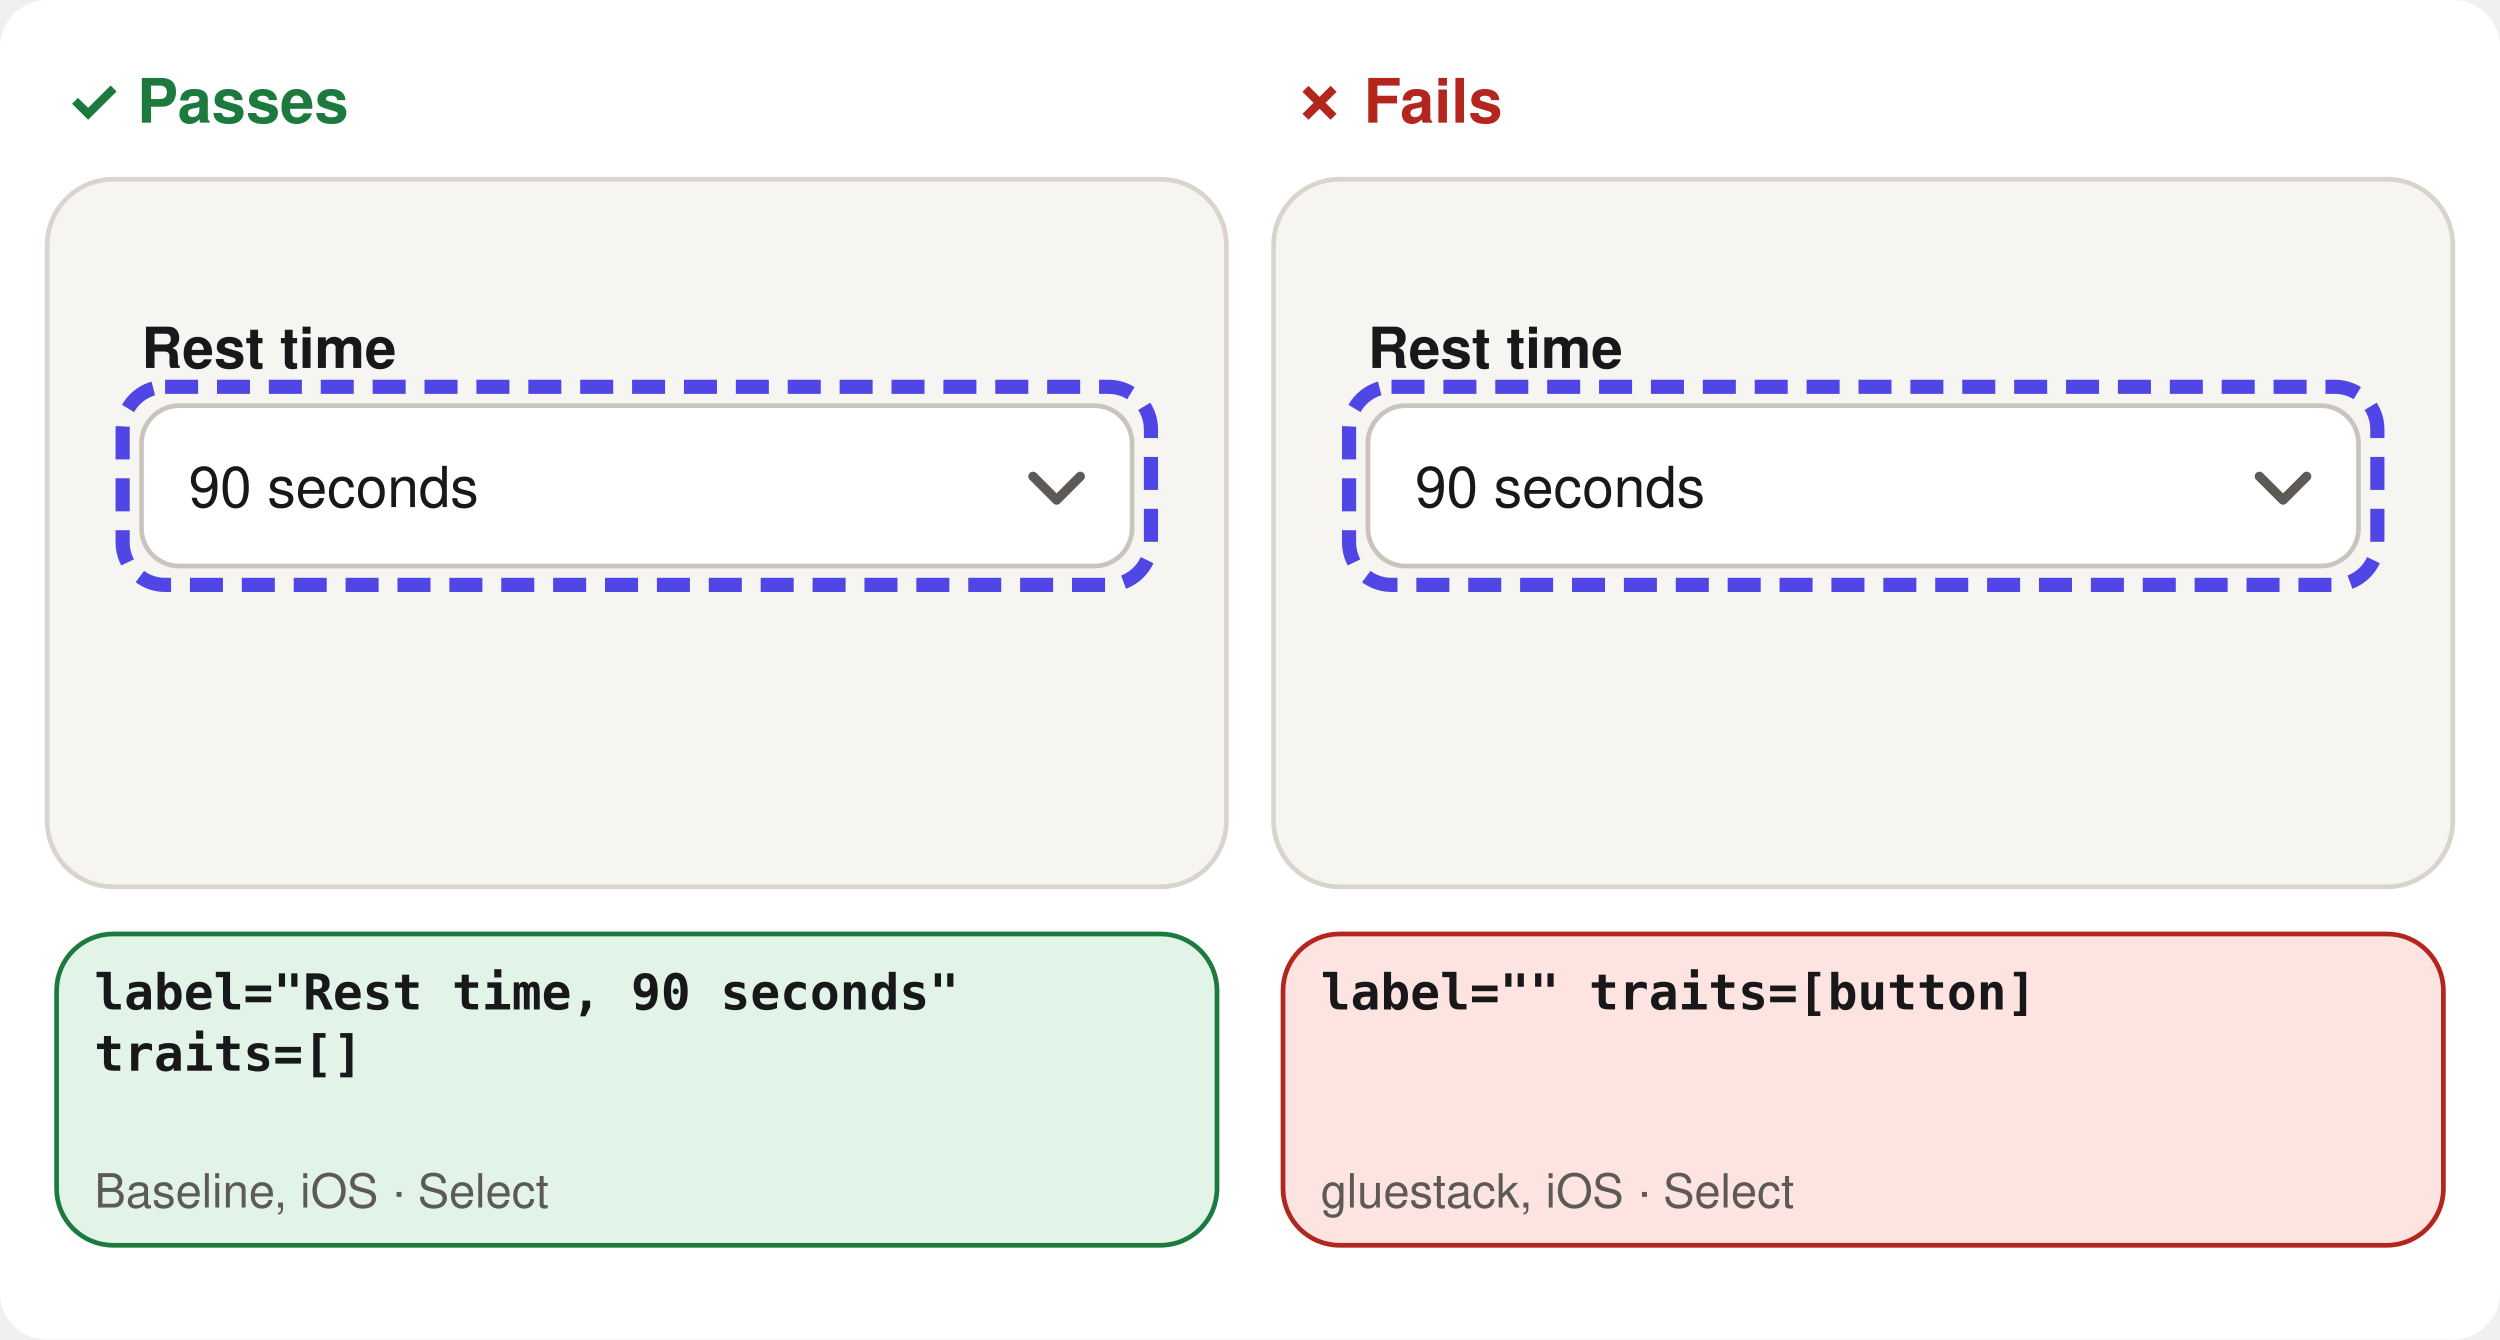
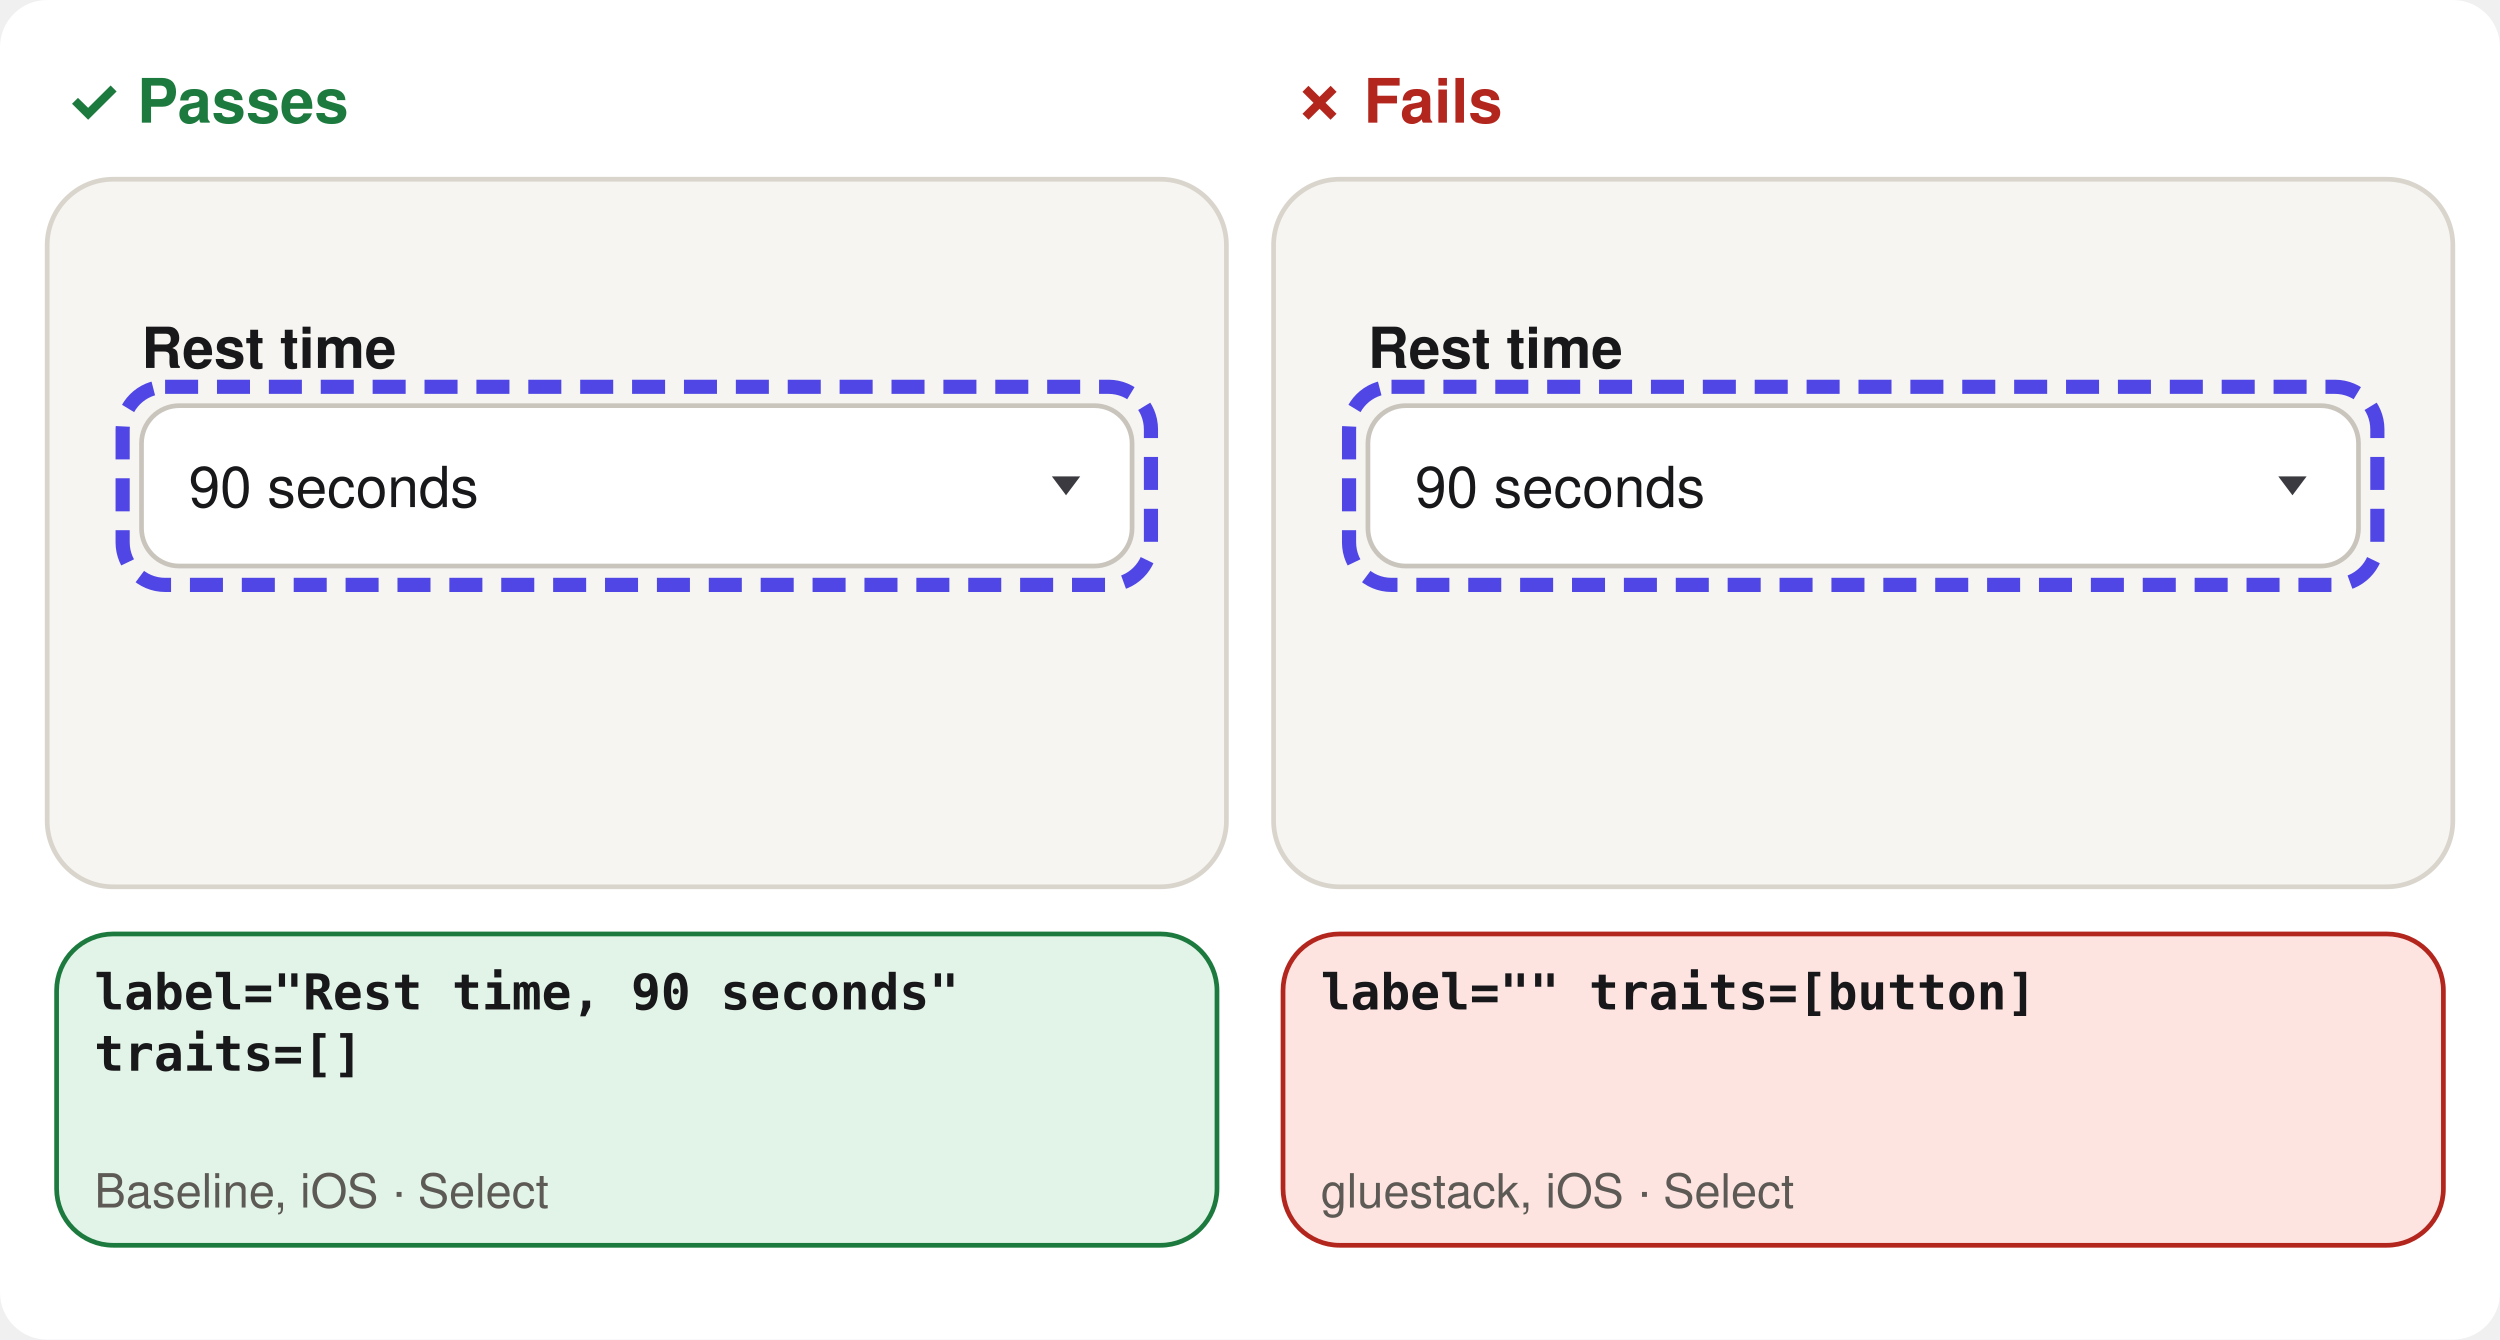
<svg xmlns="http://www.w3.org/2000/svg" viewBox="0 0 530 284" width="530" height="284" role="img" aria-label="After picking 90 seconds, the trigger reads the new value. When it fails, it still reads the old one.">
  <style>
svg { font: 12px -apple-system, BlinkMacSystemFont, "Segoe UI", Helvetica, Arial, sans-serif; }
.cp-bg { fill: #ffffff; } .cp-screen { fill: #f6f5f1; stroke: #d9d5cc; }
.cp-card, .cp-knob, .cp-seg { fill: #ffffff; } .cp-pop { fill: #ffffff; stroke: #d9d5cc; } .cp-knob, .cp-seg { stroke: #d9d5cc; } .cp-edge { stroke: #8a867f; }
.cp-field { fill: #ffffff; stroke: #c9c5bd; } .cp-field-bad { stroke: #b3261e; stroke-width: 1.5; }
- .cp-line { fill: #d9d5cc; } .cp-on, .cp-btn, .cp-dot { fill: #4f63c9; } .cp-off { fill: #e6e3dc; } .cp-danger { fill: #c0392b; } .cp-toast { fill: #26262b; }
+ .cp-line { fill: #d9d5cc; } .cp-track { fill: #8a8a94; } .cp-tri { fill: #3a3a40; } .cp-outline { fill: #ffffff; stroke: #8a867f; } .cp-btn-off { fill: #9fb0e6; } .cp-seg-box { fill: #ffffff; stroke: #4f63c9; stroke-width: 1.5; } .cp-on, .cp-btn, .cp-dot { fill: #4f63c9; } .cp-off { fill: #e6e3dc; } .cp-danger { fill: #c0392b; } .cp-toast { fill: #26262b; }
.cp-ring { fill: #ffffff; stroke: #8a867f; stroke-width: 1.5; } .cp-ring-on { stroke: #4f63c9; stroke-width: 2; } .cp-dotfill { fill: #5d5a55; }
.cp-spin { fill: none; stroke: #ffffff; stroke-width: 2; stroke-dasharray: 22 16; }
.cp-stroke { fill: none; stroke: #5d5a55; stroke-width: 2; stroke-linecap: round; stroke-linejoin: round; } .cp-inv-stroke { stroke: #ffffff; } .cp-accent-stroke { stroke: #4f63c9; } .cp-muted-stroke { stroke: #8a867f; }
.cp-dim { fill: #18181b; fill-opacity: .35; } .cp-ghost { fill: none; stroke: #8a867f; stroke-dasharray: 2 4; } .cp-ghostfill { fill: none; stroke: #8a867f; stroke-dasharray: 2 3; }
.cp-guide { fill: none; stroke: #8a867f; stroke-width: 1.5; stroke-dasharray: 3 3; } .cp-hit { fill: #4f46e5; fill-opacity: .12; }
.cp-focus { fill: none; stroke: #4f46e5; stroke-width: 3; stroke-dasharray: 7 4; }
.cp-finger { fill: #db2777; fill-opacity: .5; }
.cp-t { fill: #18181b; } .cp-b { font-weight: 700; } .cp-big { font-size: 14px; } .cp-small { font-size: 10px; } .cp-muted { fill: #5d5a55; } .cp-accent { fill: #4f63c9; }
.cp-s { fill: #5d5a55; font-size: 13px; font-weight: 700; } .cp-inv { fill: #ffffff; }
.cp-bad { fill: #b3261e; } .cp-ok { fill: #1d7a3e; } .cp-head { font-size: 13px; font-weight: 700; }
.cp-ok-b { fill: #e2f4e8; stroke: #1d7a3e; } .cp-bad-b { fill: #fde4e1; stroke: #b3261e; } .cp-say { fill: #18181b; font: 600 10.5px ui-monospace, SFMono-Regular, Menlo, monospace; } .cp-src { fill: #5d5a55; font-size: 10px; }
@media (prefers-color-scheme: dark) {
  .cp-bg { fill: #17171c; } .cp-screen { fill: #0e0e11; stroke: #33333c; }
  .cp-card, .cp-knob, .cp-seg, .cp-pop, .cp-field { fill: #23232a; } .cp-pop, .cp-knob, .cp-seg, .cp-field { stroke: #3a3a44; }
-   .cp-line { fill: #3a3a44; } .cp-on, .cp-btn, .cp-dot { fill: #8fa3ff; } .cp-off { fill: #2c2c34; } .cp-danger { fill: #e5675a; } .cp-toast { fill: #ececf1; }
+   .cp-line { fill: #3a3a44; } .cp-track { fill: #5a5a64; } .cp-tri { fill: #c9c9d1; } .cp-outline, .cp-seg-box { fill: #23232a; } .cp-outline { stroke: #5a5a64; } .cp-btn-off { fill: #3c4778; } .cp-seg-box { stroke: #8fa3ff; } .cp-on, .cp-btn, .cp-dot { fill: #8fa3ff; } .cp-off { fill: #2c2c34; } .cp-danger { fill: #e5675a; } .cp-toast { fill: #ececf1; }
  .cp-ring { fill: #23232a; stroke: #a09da6; } .cp-ring-on { stroke: #8fa3ff; } .cp-dotfill { fill: #a09da6; }
  .cp-spin { stroke: #0e0e11; } .cp-stroke { stroke: #a09da6; } .cp-inv-stroke { stroke: #0e0e11; } .cp-accent-stroke { stroke: #8fa3ff; }
  .cp-dim { fill: #000000; fill-opacity: .55; } .cp-focus { stroke: #a5a6ff; } .cp-guide { stroke: #a09da6; } .cp-hit { fill: #8b8cff; }
  .cp-t, .cp-say { fill: #ececf1; } .cp-muted, .cp-s, .cp-src { fill: #a09da6; } .cp-accent { fill: #8fa3ff; } .cp-inv { fill: #0e0e11; }
  .cp-bad { fill: #ff8a80; } .cp-ok { fill: #6fd28f; } .cp-field-bad { stroke: #ff8a80; }
  .cp-ok-b { fill: #15301f; stroke: #6fd28f; } .cp-bad-b { fill: #3a1c1b; stroke: #ff8a80; }
}
</style>
  <defs>
    <clipPath id="cpclip">
      <rect x="0" y="34" width="250" height="150" rx="14" />
    </clipPath>
  </defs>
  <rect width="530" height="284" rx="10" class="cp-bg" />
  <g transform="translate(10 4)">
    <g transform="translate(0 0)">
      <text x="4" y="22" class="cp-head cp-ok">✓ Passes</text>
      <rect x="0" y="34" width="250" height="150" rx="14" class="cp-screen" />
      <g clip-path="url(#cpclip)">
        <text x="20" y="74" class="cp-t cp-b" text-anchor="start">Rest time</text>
        <rect x="20" y="82" width="210" height="34" rx="8" class="cp-field" />
        <text x="30" y="103.5" class="cp-t" text-anchor="start">90 seconds</text>
-         <path d="M209 63 L214 68 L219 63" class="cp-stroke" transform="translate(0 34)" />
+         <path d="M213 63 L216 67 L219 63 Z" class="cp-tri" transform="translate(0 34)" />
        <rect x="16" y="78" width="218" height="42" rx="9" class="cp-focus" />
      </g>
      <rect x="2" y="194" width="246" height="66" rx="12" class="cp-ok-b" />
      <text x="10" y="210" class="cp-say">label="Rest time, 90 seconds"</text>
      <text x="10" y="223" class="cp-say">traits=[]</text>
      <text x="10" y="252" class="cp-src">Baseline, iOS · Select</text>
    </g>
    <g transform="translate(260 0)">
      <text x="4" y="22" class="cp-head cp-bad">✗ Fails</text>
      <rect x="0" y="34" width="250" height="150" rx="14" class="cp-screen" />
      <g clip-path="url(#cpclip)">
        <text x="20" y="74" class="cp-t cp-b" text-anchor="start">Rest time</text>
        <rect x="20" y="82" width="210" height="34" rx="8" class="cp-field" />
        <text x="30" y="103.5" class="cp-t" text-anchor="start">90 seconds</text>
-         <path d="M209 63 L214 68 L219 63" class="cp-stroke" transform="translate(0 34)" />
+         <path d="M213 63 L216 67 L219 63 Z" class="cp-tri" transform="translate(0 34)" />
        <rect x="16" y="78" width="218" height="42" rx="9" class="cp-focus" />
      </g>
      <rect x="2" y="194" width="246" height="66" rx="12" class="cp-bad-b" />
      <text x="10" y="210" class="cp-say">label="" traits=[button]</text>
      <text x="10" y="252" class="cp-src">gluestack, iOS · Select</text>
    </g>
  </g>
</svg>
